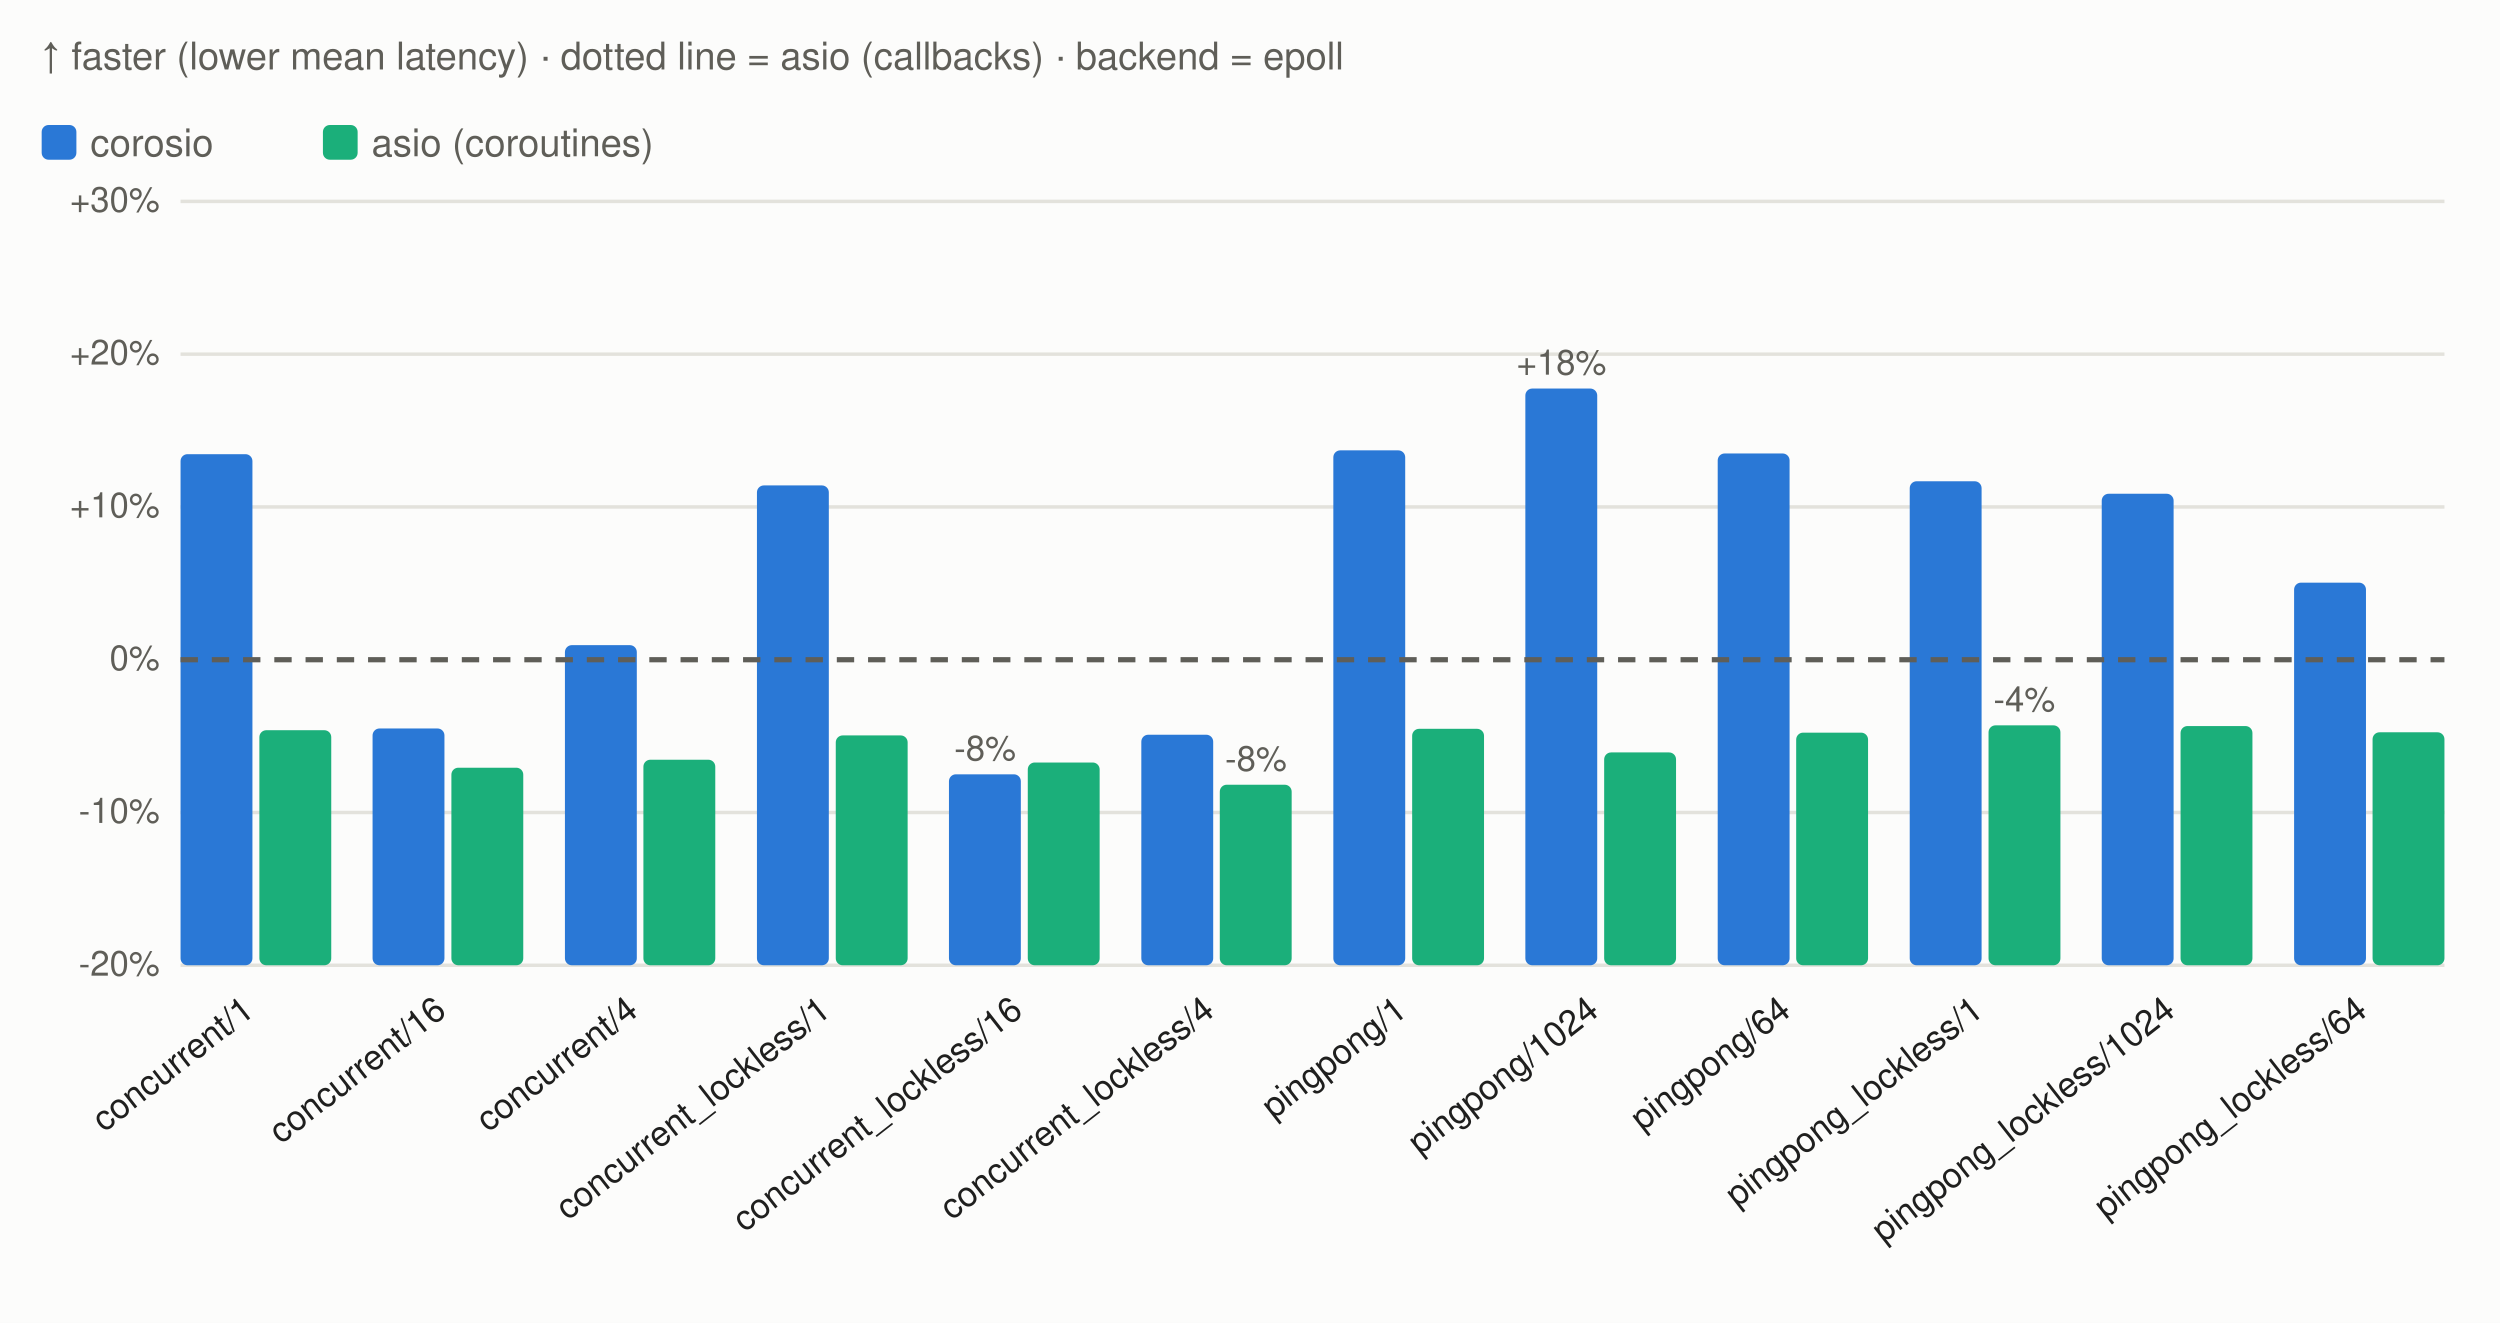
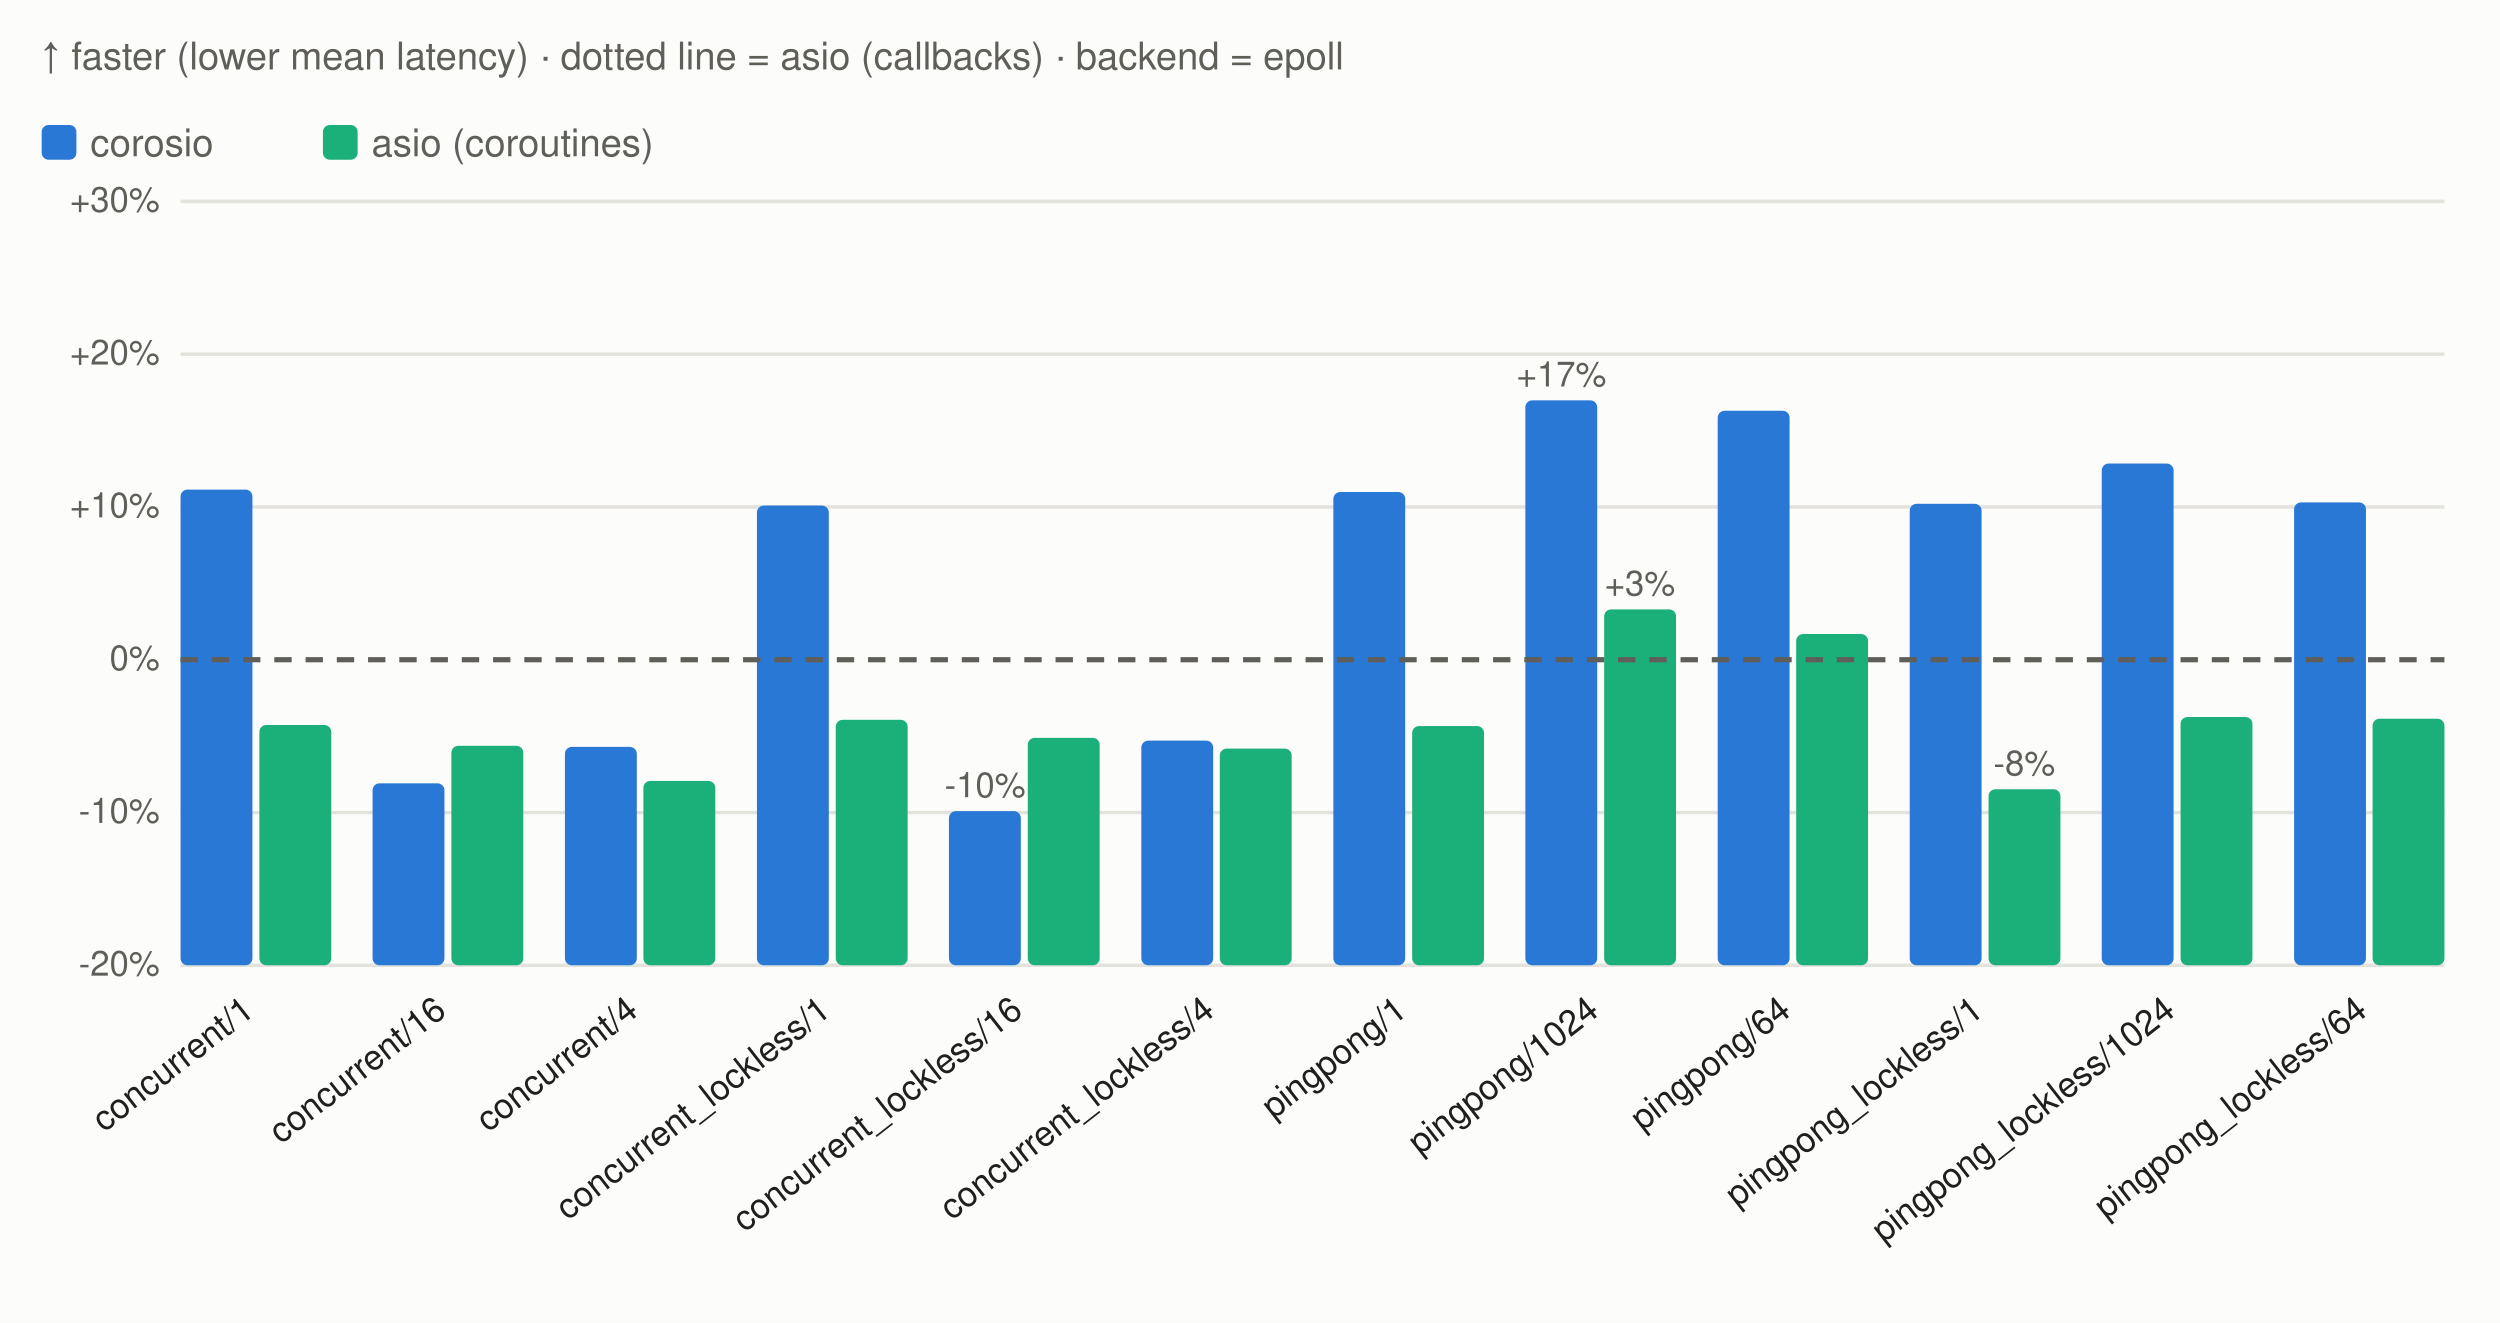
<svg xmlns="http://www.w3.org/2000/svg" class="bch-chart" width="720" height="381" viewBox="0 0 720 381">
  <style>.bch-chart{width:100%;height:auto;overflow:visible}.imageblock.bch-block{align-items:stretch}.imageblock.bch-block .content{width:100%}.bch-seg-label{fill:#ffffff;font-weight:700}html.dark .bch-exact&gt;summary.title,html.dark .bch-exact summary.title{color:var(--text-main-text-primary,#ffffff)}.boostlook .doc .openblock.bch-card{border:1px solid var(--border-border-secondary,#e3e2dc);border-radius:10px;padding:14px 14px 4px;margin-top:1.4rem;margin-bottom:1.4rem}.boostlook .doc .bch-card .imageblock.bch-block{margin-top:0;margin-bottom:0.25rem}.boostlook .doc .bch-card details.bch-exact{margin-top:0;margin-bottom:0.5rem;margin-left:0}.boostlook .doc .bch-card details.bch-exact&gt;summary{margin-left:2rem}.boostlook .doc .bch-card table.stretch,.boostlook #content .bch-card table.stretch{width:100%;margin-left:0;font-size:0.88em}.boostlook .doc .bch-card table.stretch td,.boostlook .doc .bch-card table.stretch th{padding:0.3rem 0.55rem}@media (prefers-color-scheme: dark) {.bch-surface{fill:#1a1a19}.bch-ink{fill:#ffffff}.bch-ink2{fill:#c3c2b7}.bch-grid{stroke:#3a3a38}.bch-zero{stroke:#c3c2b7}.bch-s-native{fill:#3987e5}.bch-s-uring{fill:#d95926}.bch-s-cb{fill:#199e70}.bch-div-pos{fill:#3987e5}.bch-div-neg{fill:#e66767}.bch-div-mid{fill:#383835}}html:not(.dark) .bch-surface{fill:transparent}html:not(.dark) .bch-ink{fill:#1f1f1e}html:not(.dark) .bch-ink2{fill:#5f5e58}html:not(.dark) .bch-grid{stroke:#e3e2dc}html:not(.dark) .bch-zero{stroke:#5f5e58}html:not(.dark) .bch-s-native{fill:#2a78d6}html:not(.dark) .bch-s-uring{fill:#eb6834}html:not(.dark) .bch-s-cb{fill:#1baf7a}html:not(.dark) .bch-div-pos{fill:#2a78d6}html:not(.dark) .bch-div-neg{fill:#e34948}html:not(.dark) .bch-div-mid{fill:#f0efec}html.dark .bch-surface{fill:transparent}html.dark .bch-ink{fill:#ffffff}html.dark .bch-ink2{fill:#c3c2b7}html.dark .bch-grid{stroke:#3a3a38}html.dark .bch-zero{stroke:#c3c2b7}html.dark .bch-s-native{fill:#3987e5}html.dark .bch-s-uring{fill:#d95926}html.dark .bch-s-cb{fill:#199e70}html.dark .bch-div-pos{fill:#3987e5}html.dark .bch-div-neg{fill:#e66767}html.dark .bch-div-mid{fill:#383835}</style>
  <rect width="720" height="381" class="bch-surface" fill="#fcfcfb" />
  <text x="12" y="20" font-family="-apple-system,Segoe UI,Helvetica,Arial,sans-serif" font-size="11" class="bch-ink2" fill="#5f5e58">↑ faster (lower mean latency) · dotted line = asio (callbacks) · backend = epoll</text>
  <rect x="12" y="36" width="10" height="10" rx="2" class="bch-s-native" fill="#2a78d6" />
  <text x="26" y="45" font-family="-apple-system,Segoe UI,Helvetica,Arial,sans-serif" font-size="11" class="bch-ink2" fill="#5f5e58">corosio</text>
  <rect x="93" y="36" width="10" height="10" rx="2" class="bch-s-cb" fill="#1baf7a" />
  <text x="107" y="45" font-family="-apple-system,Segoe UI,Helvetica,Arial,sans-serif" font-size="11" class="bch-ink2" fill="#5f5e58">asio (coroutines)</text>
  <line x1="52" y1="278.0" x2="704" y2="278.0" class="bch-grid" stroke="#e3e2dc" stroke-width="1" />
  <text x="46" y="281.0" font-family="-apple-system,Segoe UI,Helvetica,Arial,sans-serif" font-size="10" class="bch-ink2" fill="#5f5e58" text-anchor="end">-20%</text>
  <line x1="52" y1="234.0" x2="704" y2="234.0" class="bch-grid" stroke="#e3e2dc" stroke-width="1" />
  <text x="46" y="237.0" font-family="-apple-system,Segoe UI,Helvetica,Arial,sans-serif" font-size="10" class="bch-ink2" fill="#5f5e58" text-anchor="end">-10%</text>
  <line x1="52" y1="146.0" x2="704" y2="146.0" class="bch-grid" stroke="#e3e2dc" stroke-width="1" />
  <text x="46" y="149.0" font-family="-apple-system,Segoe UI,Helvetica,Arial,sans-serif" font-size="10" class="bch-ink2" fill="#5f5e58" text-anchor="end">+10%</text>
  <line x1="52" y1="102.0" x2="704" y2="102.0" class="bch-grid" stroke="#e3e2dc" stroke-width="1" />
  <text x="46" y="105.0" font-family="-apple-system,Segoe UI,Helvetica,Arial,sans-serif" font-size="10" class="bch-ink2" fill="#5f5e58" text-anchor="end">+20%</text>
  <line x1="52" y1="58.0" x2="704" y2="58.0" class="bch-grid" stroke="#e3e2dc" stroke-width="1" />
  <text x="46" y="61.0" font-family="-apple-system,Segoe UI,Helvetica,Arial,sans-serif" font-size="10" class="bch-ink2" fill="#5f5e58" text-anchor="end">+30%</text>
  <text x="46" y="193.0" font-family="-apple-system,Segoe UI,Helvetica,Arial,sans-serif" font-size="10" class="bch-ink2" fill="#5f5e58" text-anchor="end">0%</text>
-   <rect x="52.0" y="130.8" width="20.7" height="147.2" rx="2" class="bch-s-native" fill="#2a78d6" />
-   <rect x="74.7" y="210.3" width="20.7" height="67.7" rx="2" class="bch-s-cb" fill="#1baf7a" />
+   <rect x="52.0" y="141.0" width="20.7" height="137.0" rx="2" class="bch-s-native" fill="#2a78d6" />
+   <rect x="74.7" y="208.8" width="20.7" height="69.2" rx="2" class="bch-s-cb" fill="#1baf7a" />
  <text x="73.7" y="292.0" font-family="-apple-system,Segoe UI,Helvetica,Arial,sans-serif" font-size="10" class="bch-ink" fill="#1f1f1e" text-anchor="end" transform="rotate(-38 73.7 292.0)">concurrent/1</text>
-   <rect x="107.3" y="209.8" width="20.7" height="68.2" rx="2" class="bch-s-native" fill="#2a78d6" />
-   <rect x="130.0" y="221.1" width="20.7" height="56.9" rx="2" class="bch-s-cb" fill="#1baf7a" />
+   <rect x="107.3" y="225.6" width="20.7" height="52.4" rx="2" class="bch-s-native" fill="#2a78d6" />
+   <rect x="130.0" y="214.8" width="20.7" height="63.2" rx="2" class="bch-s-cb" fill="#1baf7a" />
  <text x="129.0" y="292.0" font-family="-apple-system,Segoe UI,Helvetica,Arial,sans-serif" font-size="10" class="bch-ink" fill="#1f1f1e" text-anchor="end" transform="rotate(-38 129.0 292.0)">concurrent/16</text>
-   <rect x="162.7" y="185.8" width="20.7" height="92.2" rx="2" class="bch-s-native" fill="#2a78d6" />
-   <rect x="185.3" y="218.8" width="20.7" height="59.2" rx="2" class="bch-s-cb" fill="#1baf7a" />
+   <rect x="162.7" y="215.1" width="20.7" height="62.9" rx="2" class="bch-s-native" fill="#2a78d6" />
+   <rect x="185.3" y="224.9" width="20.7" height="53.1" rx="2" class="bch-s-cb" fill="#1baf7a" />
  <text x="184.3" y="292.0" font-family="-apple-system,Segoe UI,Helvetica,Arial,sans-serif" font-size="10" class="bch-ink" fill="#1f1f1e" text-anchor="end" transform="rotate(-38 184.3 292.0)">concurrent/4</text>
-   <rect x="218.0" y="139.8" width="20.7" height="138.2" rx="2" class="bch-s-native" fill="#2a78d6" />
-   <rect x="240.7" y="211.8" width="20.7" height="66.2" rx="2" class="bch-s-cb" fill="#1baf7a" />
+   <rect x="218.0" y="145.6" width="20.7" height="132.4" rx="2" class="bch-s-native" fill="#2a78d6" />
+   <rect x="240.7" y="207.3" width="20.7" height="70.7" rx="2" class="bch-s-cb" fill="#1baf7a" />
  <text x="239.7" y="292.0" font-family="-apple-system,Segoe UI,Helvetica,Arial,sans-serif" font-size="10" class="bch-ink" fill="#1f1f1e" text-anchor="end" transform="rotate(-38 239.7 292.0)">concurrent_lockless/1</text>
-   <rect x="273.3" y="223.0" width="20.7" height="55.0" rx="2" class="bch-s-native" fill="#2a78d6" />
-   <text x="283.7" y="219.0" font-family="-apple-system,Segoe UI,Helvetica,Arial,sans-serif" font-size="10" class="bch-ink2" fill="#5f5e58" text-anchor="middle">-8%</text>
-   <rect x="296.0" y="219.6" width="20.7" height="58.4" rx="2" class="bch-s-cb" fill="#1baf7a" />
+   <rect x="273.3" y="233.6" width="20.7" height="44.4" rx="2" class="bch-s-native" fill="#2a78d6" />
+   <text x="283.7" y="229.6" font-family="-apple-system,Segoe UI,Helvetica,Arial,sans-serif" font-size="10" class="bch-ink2" fill="#5f5e58" text-anchor="middle">-10%</text>
+   <rect x="296.0" y="212.5" width="20.7" height="65.5" rx="2" class="bch-s-cb" fill="#1baf7a" />
  <text x="295.0" y="292.0" font-family="-apple-system,Segoe UI,Helvetica,Arial,sans-serif" font-size="10" class="bch-ink" fill="#1f1f1e" text-anchor="end" transform="rotate(-38 295.0 292.0)">concurrent_lockless/16</text>
-   <rect x="328.7" y="211.6" width="20.7" height="66.4" rx="2" class="bch-s-native" fill="#2a78d6" />
-   <rect x="351.3" y="226.0" width="20.7" height="52.0" rx="2" class="bch-s-cb" fill="#1baf7a" />
-   <text x="361.7" y="222.0" font-family="-apple-system,Segoe UI,Helvetica,Arial,sans-serif" font-size="10" class="bch-ink2" fill="#5f5e58" text-anchor="middle">-8%</text>
+   <rect x="328.7" y="213.3" width="20.7" height="64.7" rx="2" class="bch-s-native" fill="#2a78d6" />
+   <rect x="351.3" y="215.6" width="20.7" height="62.4" rx="2" class="bch-s-cb" fill="#1baf7a" />
  <text x="350.3" y="292.0" font-family="-apple-system,Segoe UI,Helvetica,Arial,sans-serif" font-size="10" class="bch-ink" fill="#1f1f1e" text-anchor="end" transform="rotate(-38 350.3 292.0)">concurrent_lockless/4</text>
-   <rect x="384.0" y="129.7" width="20.7" height="148.3" rx="2" class="bch-s-native" fill="#2a78d6" />
-   <rect x="406.7" y="209.9" width="20.7" height="68.1" rx="2" class="bch-s-cb" fill="#1baf7a" />
+   <rect x="384.0" y="141.7" width="20.7" height="136.3" rx="2" class="bch-s-native" fill="#2a78d6" />
+   <rect x="406.7" y="209.1" width="20.7" height="68.9" rx="2" class="bch-s-cb" fill="#1baf7a" />
  <text x="405.7" y="292.0" font-family="-apple-system,Segoe UI,Helvetica,Arial,sans-serif" font-size="10" class="bch-ink" fill="#1f1f1e" text-anchor="end" transform="rotate(-38 405.7 292.0)">pingpong/1</text>
-   <rect x="439.3" y="111.9" width="20.7" height="166.1" rx="2" class="bch-s-native" fill="#2a78d6" />
-   <text x="449.7" y="107.9" font-family="-apple-system,Segoe UI,Helvetica,Arial,sans-serif" font-size="10" class="bch-ink2" fill="#5f5e58" text-anchor="middle">+18%</text>
-   <rect x="462.0" y="216.7" width="20.7" height="61.3" rx="2" class="bch-s-cb" fill="#1baf7a" />
+   <rect x="439.3" y="115.3" width="20.7" height="162.7" rx="2" class="bch-s-native" fill="#2a78d6" />
+   <text x="449.7" y="111.3" font-family="-apple-system,Segoe UI,Helvetica,Arial,sans-serif" font-size="10" class="bch-ink2" fill="#5f5e58" text-anchor="middle">+17%</text>
+   <rect x="462.0" y="175.5" width="20.7" height="102.5" rx="2" class="bch-s-cb" fill="#1baf7a" />
+   <text x="472.3" y="171.5" font-family="-apple-system,Segoe UI,Helvetica,Arial,sans-serif" font-size="10" class="bch-ink2" fill="#5f5e58" text-anchor="middle">+3%</text>
  <text x="461.0" y="292.0" font-family="-apple-system,Segoe UI,Helvetica,Arial,sans-serif" font-size="10" class="bch-ink" fill="#1f1f1e" text-anchor="end" transform="rotate(-38 461.0 292.0)">pingpong/1024</text>
-   <rect x="494.7" y="130.6" width="20.7" height="147.4" rx="2" class="bch-s-native" fill="#2a78d6" />
-   <rect x="517.3" y="211.0" width="20.7" height="67.0" rx="2" class="bch-s-cb" fill="#1baf7a" />
+   <rect x="494.7" y="118.3" width="20.7" height="159.7" rx="2" class="bch-s-native" fill="#2a78d6" />
+   <rect x="517.3" y="182.6" width="20.7" height="95.4" rx="2" class="bch-s-cb" fill="#1baf7a" />
  <text x="516.3" y="292.0" font-family="-apple-system,Segoe UI,Helvetica,Arial,sans-serif" font-size="10" class="bch-ink" fill="#1f1f1e" text-anchor="end" transform="rotate(-38 516.3 292.0)">pingpong/64</text>
-   <rect x="550.0" y="138.6" width="20.7" height="139.4" rx="2" class="bch-s-native" fill="#2a78d6" />
-   <rect x="572.7" y="208.9" width="20.7" height="69.1" rx="2" class="bch-s-cb" fill="#1baf7a" />
-   <text x="583.0" y="204.9" font-family="-apple-system,Segoe UI,Helvetica,Arial,sans-serif" font-size="10" class="bch-ink2" fill="#5f5e58" text-anchor="middle">-4%</text>
+   <rect x="550.0" y="145.1" width="20.7" height="132.9" rx="2" class="bch-s-native" fill="#2a78d6" />
+   <rect x="572.7" y="227.3" width="20.7" height="50.7" rx="2" class="bch-s-cb" fill="#1baf7a" />
+   <text x="583.0" y="223.3" font-family="-apple-system,Segoe UI,Helvetica,Arial,sans-serif" font-size="10" class="bch-ink2" fill="#5f5e58" text-anchor="middle">-8%</text>
  <text x="571.7" y="292.0" font-family="-apple-system,Segoe UI,Helvetica,Arial,sans-serif" font-size="10" class="bch-ink" fill="#1f1f1e" text-anchor="end" transform="rotate(-38 571.7 292.0)">pingpong_lockless/1</text>
-   <rect x="605.3" y="142.2" width="20.7" height="135.8" rx="2" class="bch-s-native" fill="#2a78d6" />
-   <rect x="628.0" y="209.1" width="20.7" height="68.9" rx="2" class="bch-s-cb" fill="#1baf7a" />
+   <rect x="605.3" y="133.5" width="20.7" height="144.5" rx="2" class="bch-s-native" fill="#2a78d6" />
+   <rect x="628.0" y="206.5" width="20.7" height="71.5" rx="2" class="bch-s-cb" fill="#1baf7a" />
  <text x="627.0" y="292.0" font-family="-apple-system,Segoe UI,Helvetica,Arial,sans-serif" font-size="10" class="bch-ink" fill="#1f1f1e" text-anchor="end" transform="rotate(-38 627.0 292.0)">pingpong_lockless/1024</text>
-   <rect x="660.7" y="167.8" width="20.7" height="110.2" rx="2" class="bch-s-native" fill="#2a78d6" />
-   <rect x="683.3" y="210.9" width="20.7" height="67.1" rx="2" class="bch-s-cb" fill="#1baf7a" />
+   <rect x="660.7" y="144.7" width="20.7" height="133.3" rx="2" class="bch-s-native" fill="#2a78d6" />
+   <rect x="683.3" y="207.0" width="20.7" height="71.0" rx="2" class="bch-s-cb" fill="#1baf7a" />
  <text x="682.3" y="292.0" font-family="-apple-system,Segoe UI,Helvetica,Arial,sans-serif" font-size="10" class="bch-ink" fill="#1f1f1e" text-anchor="end" transform="rotate(-38 682.3 292.0)">pingpong_lockless/64</text>
  <line x1="52" y1="190.0" x2="704" y2="190.0" class="bch-zero" stroke="#5f5e58" stroke-width="1.5" stroke-dasharray="5 4" />
</svg>
